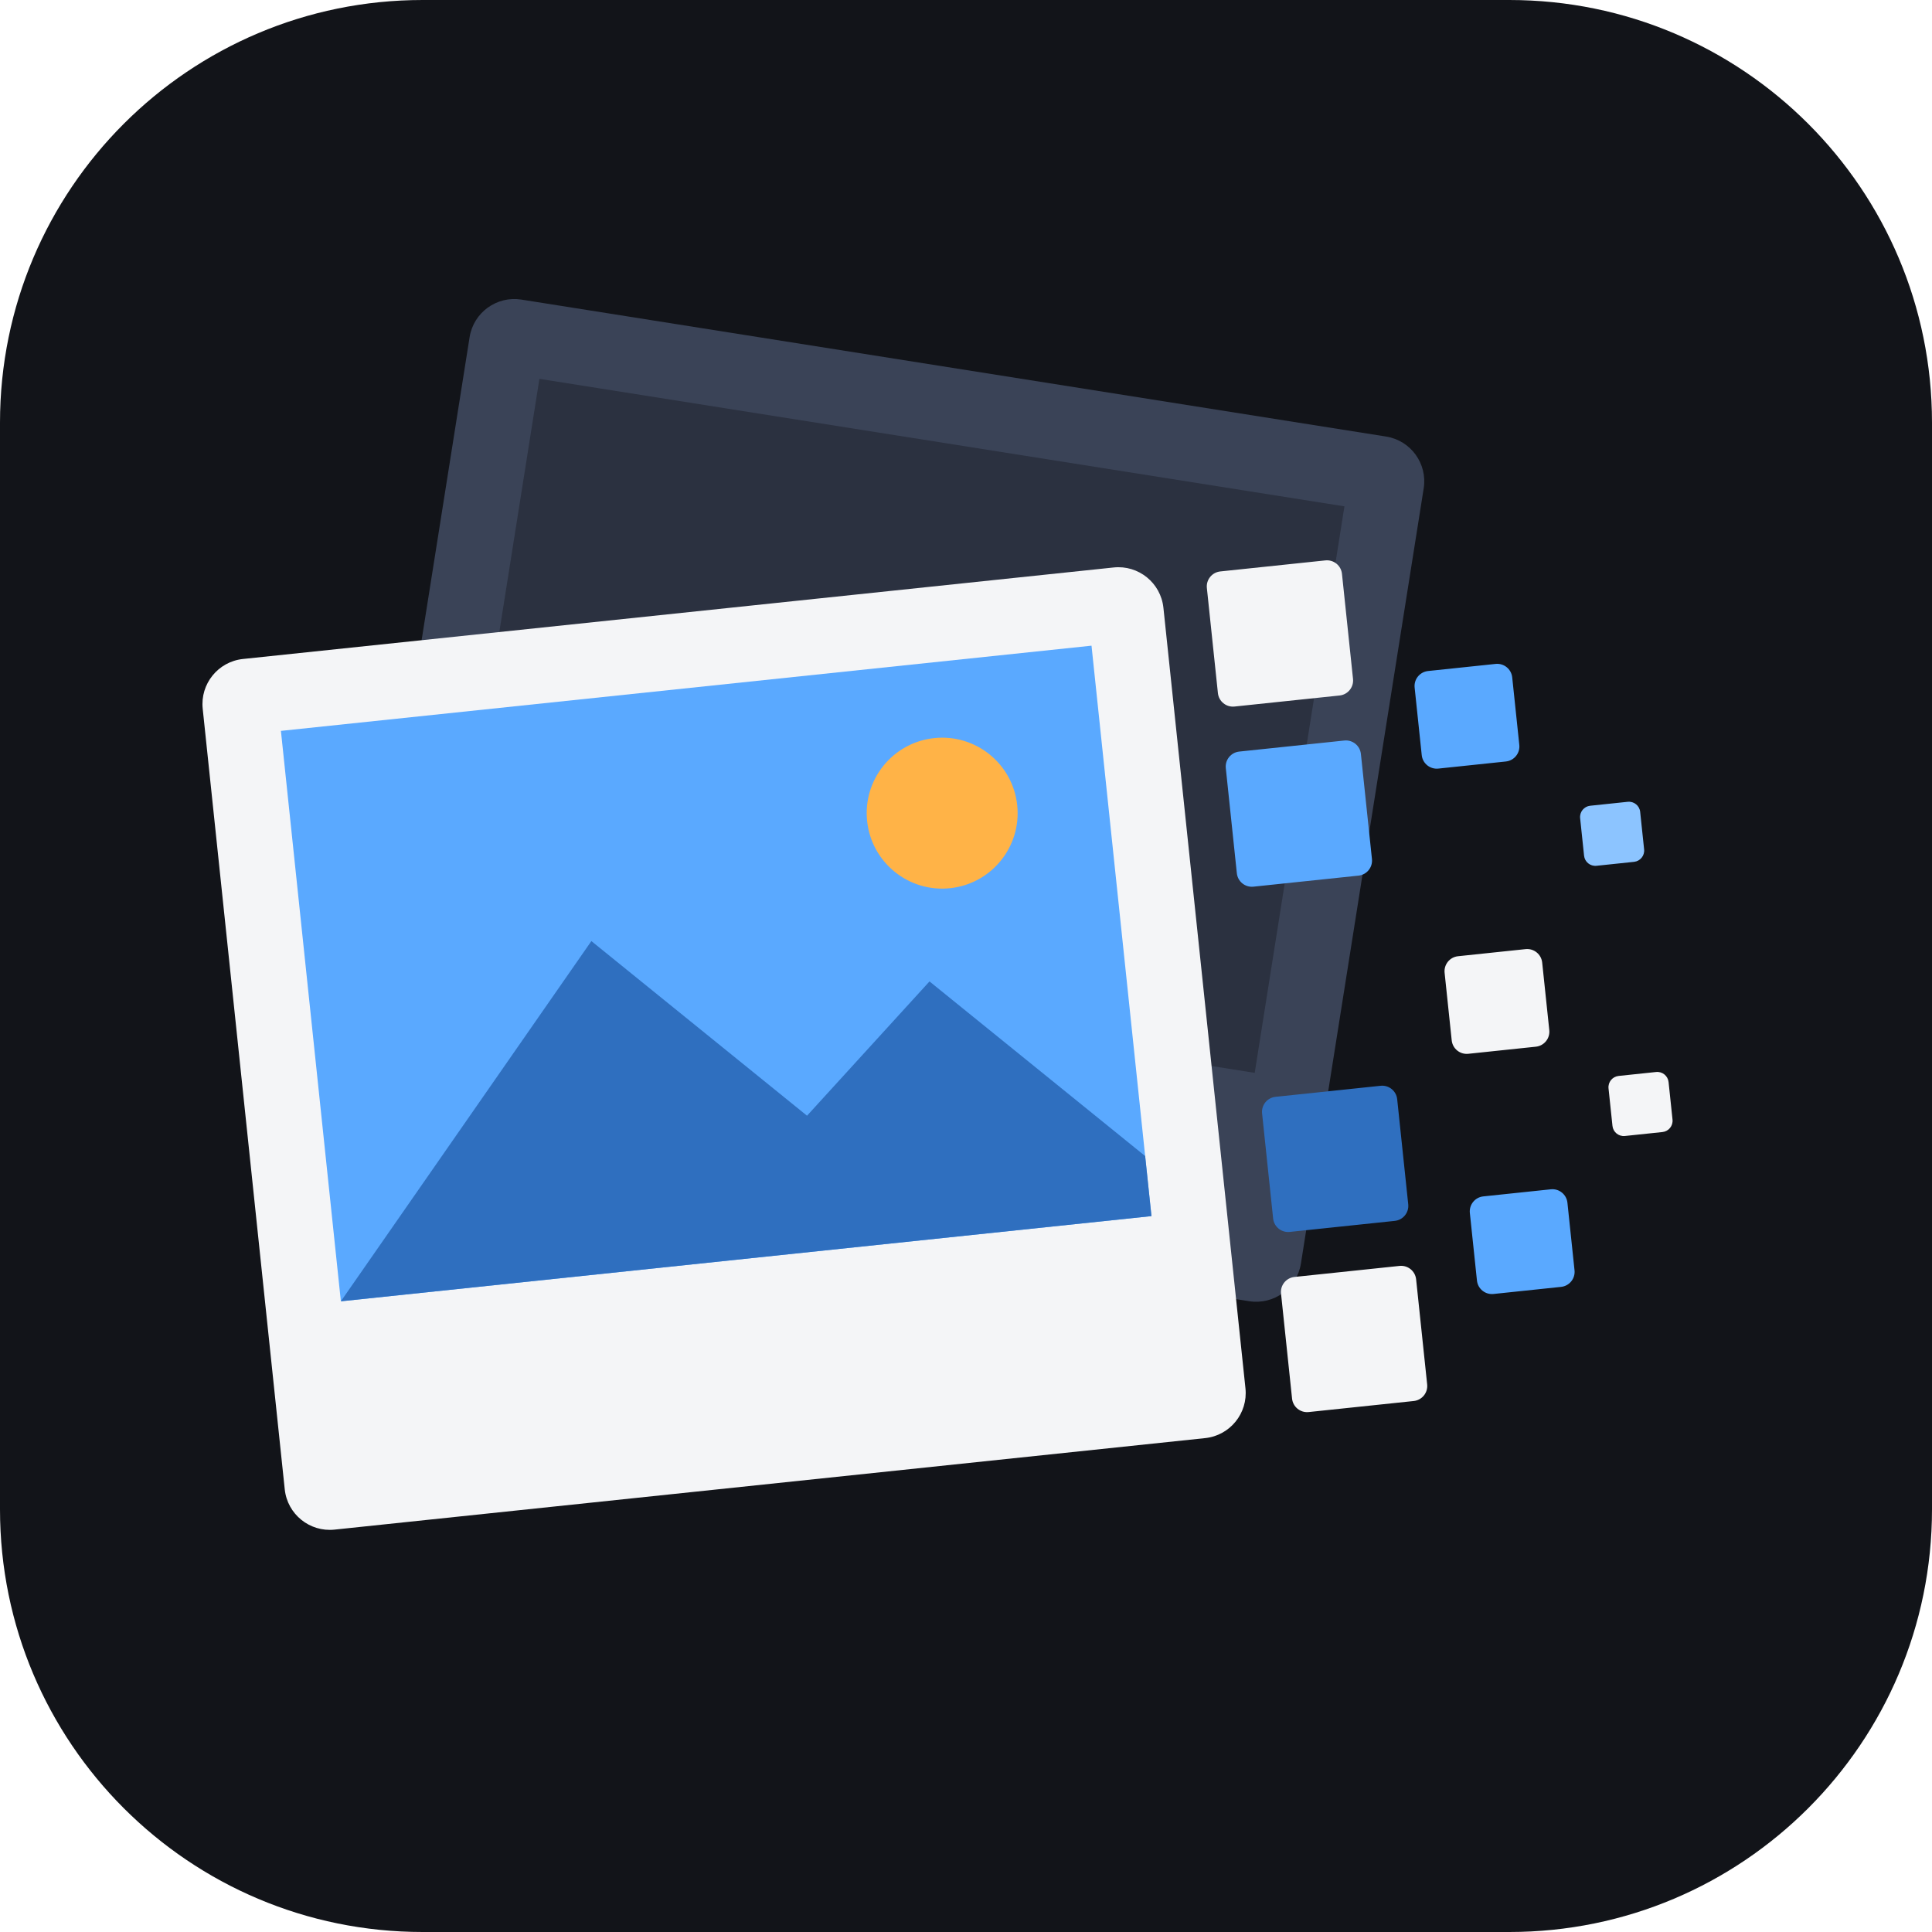
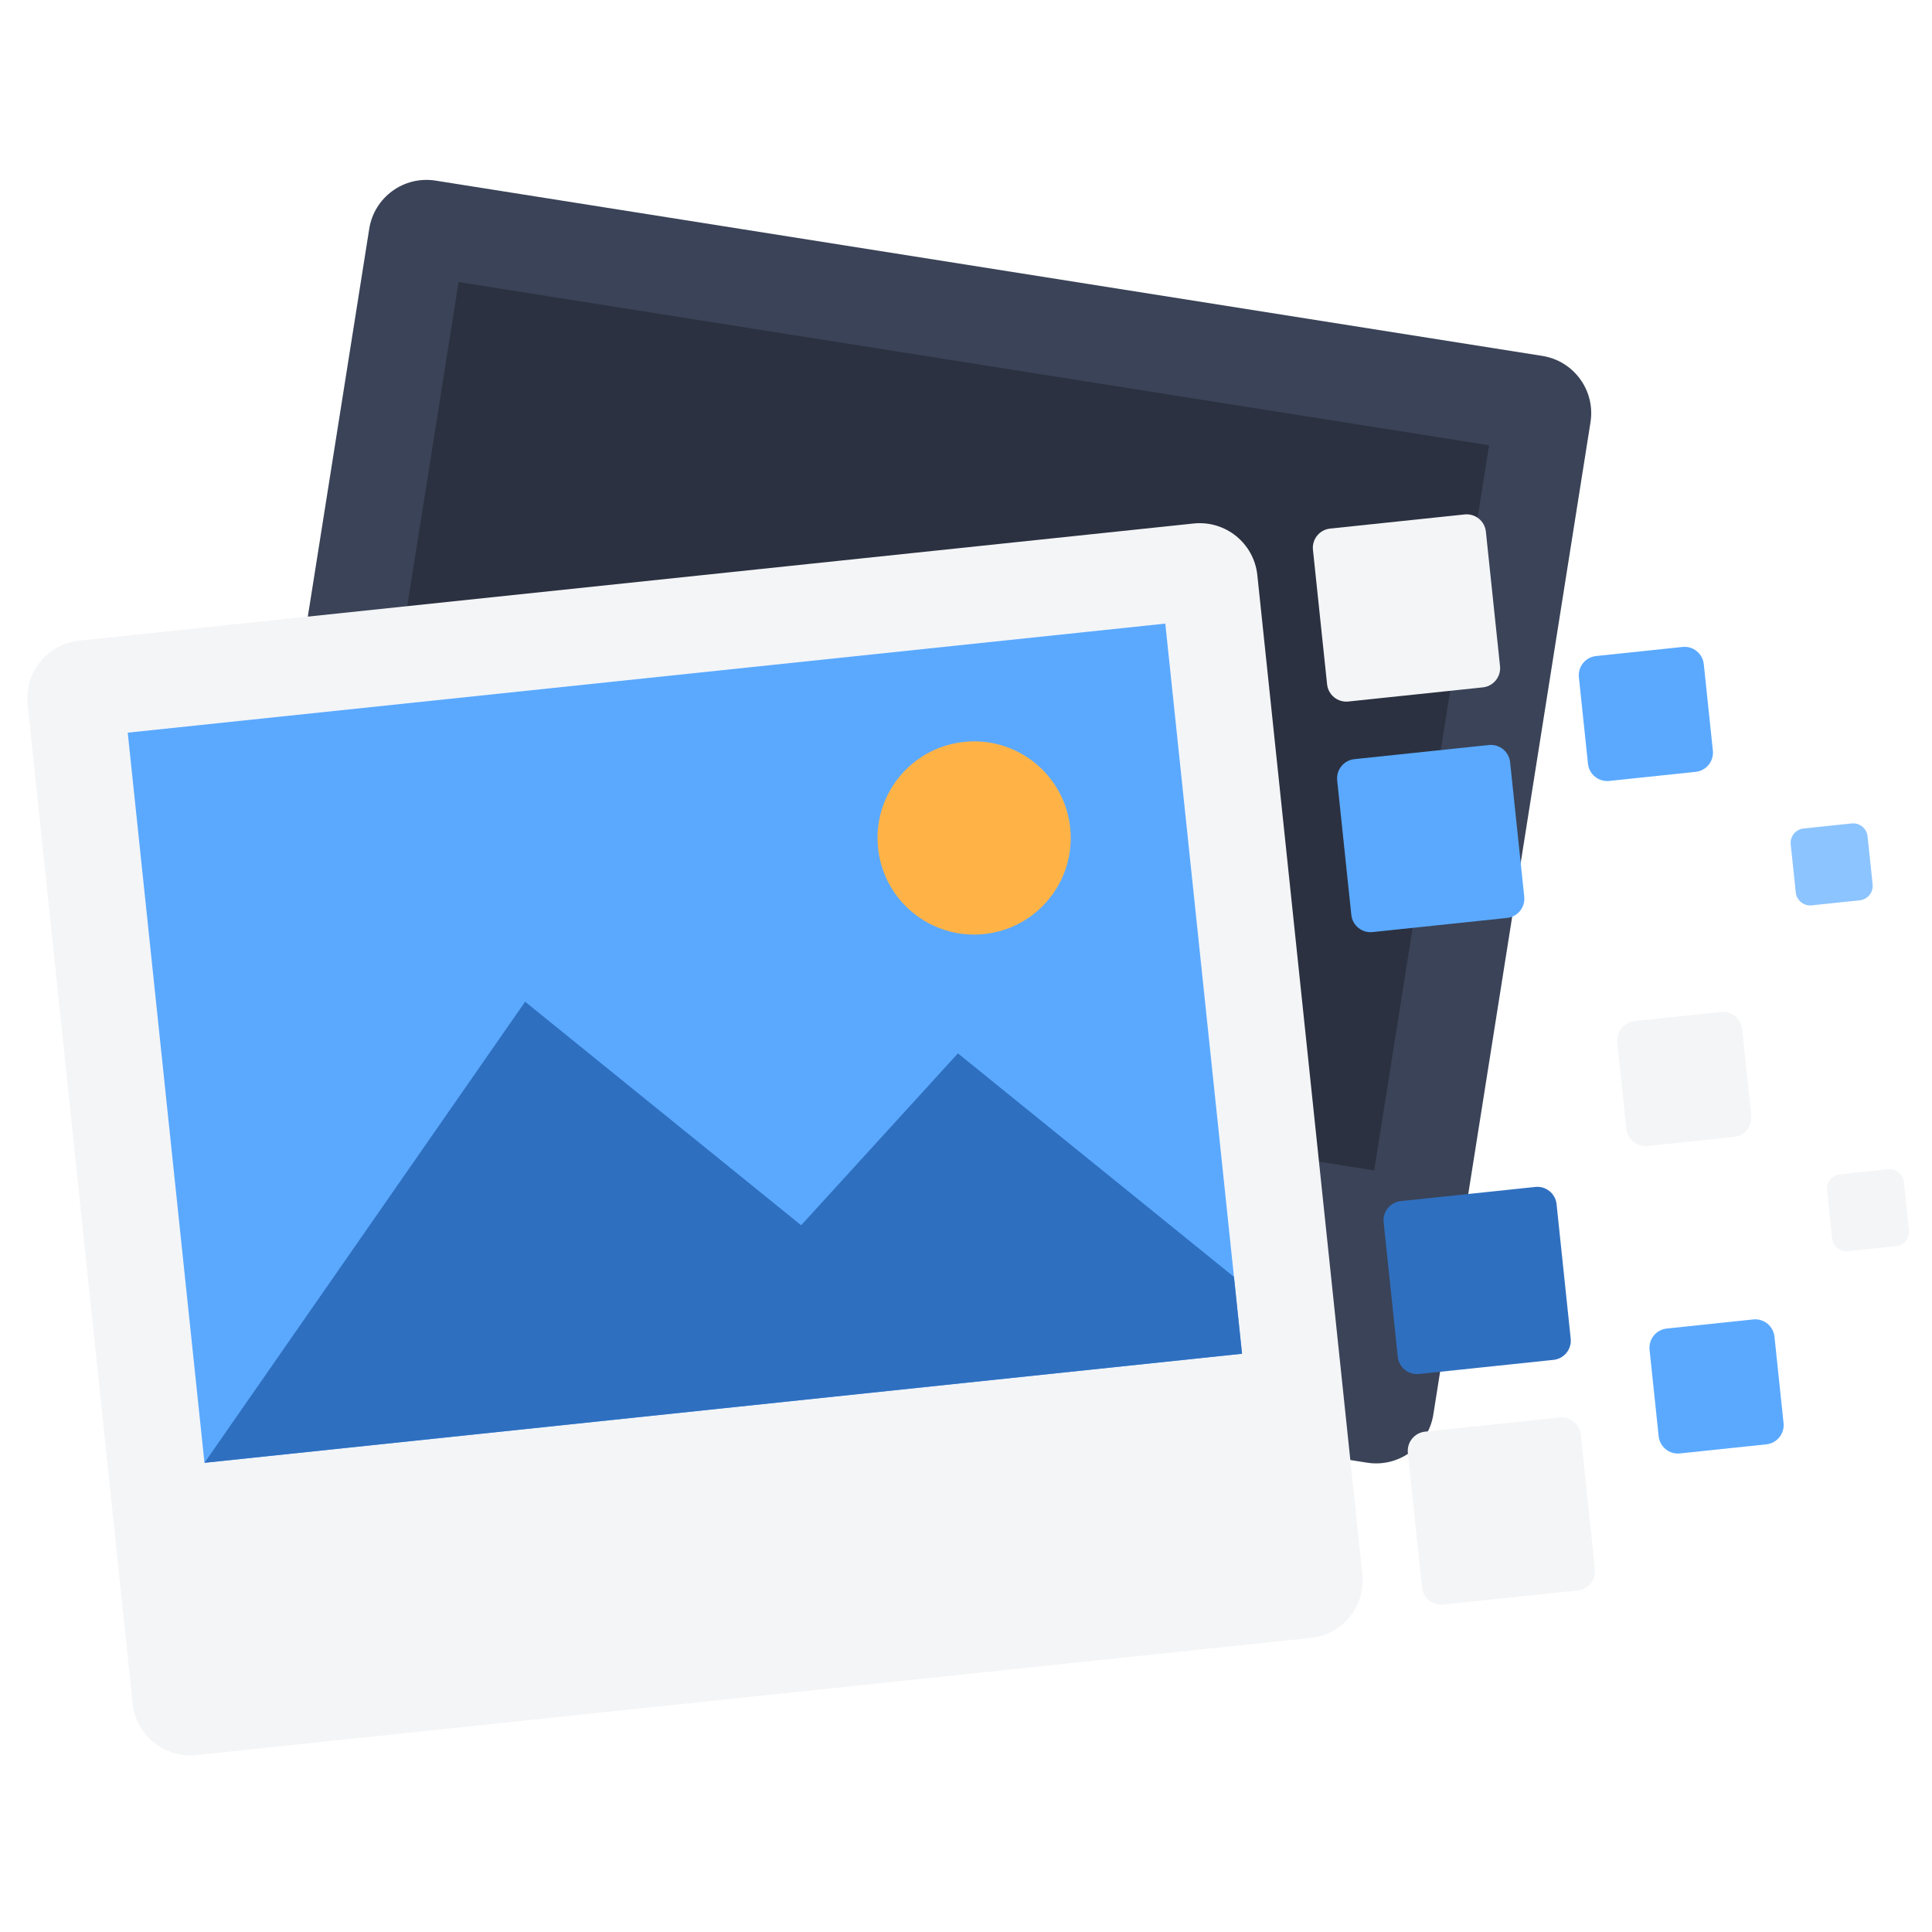
- <svg xmlns="http://www.w3.org/2000/svg" width="256" height="256" viewBox="0 0 256 256">
-   <rect width="256" height="256" rx="56" fill="#121419" />
+ <svg xmlns="http://www.w3.org/2000/svg" width="256" height="256" viewBox="24 21 200 200">
  <g transform="rotate(9 128 128)">
    <rect x="50" y="50" width="128" height="116" rx="6" fill="#3a4357" />
    <rect x="60" y="60" width="108" height="76" fill="#2b3140" />
  </g>
  <g transform="translate(-4 10) rotate(-6 128 128)">
    <rect x="36" y="68" width="128" height="116" rx="6" fill="#f4f5f7" />
    <rect x="46" y="78" width="108" height="76" fill="#5aa9ff" />
    <path d="M46 154 L84 110 L110 136 L128 120 L154 146 L154 154 Z" fill="#2f6fbf" />
    <circle cx="132" cy="98" r="10" fill="#ffb347" />
    <rect x="170" y="70" width="18" height="18" rx="2" fill="#f4f5f7" />
    <rect x="170" y="94" width="18" height="18" rx="2" fill="#5aa9ff" />
    <rect x="170" y="140" width="18" height="18" rx="2" fill="#2f6fbf" />
    <rect x="170" y="164" width="18" height="18" rx="2" fill="#f4f5f7" />
    <rect x="196" y="86" width="13" height="13" rx="2" fill="#5aa9ff" />
    <rect x="196" y="124" width="13" height="13" rx="2" fill="#f4f5f7" />
    <rect x="196" y="156" width="13" height="13" rx="2" fill="#5aa9ff" />
    <rect x="216" y="106" width="8" height="8" rx="1.5" fill="#8cc4ff" />
    <rect x="216" y="142" width="8" height="8" rx="1.5" fill="#f4f5f7" />
  </g>
</svg>
